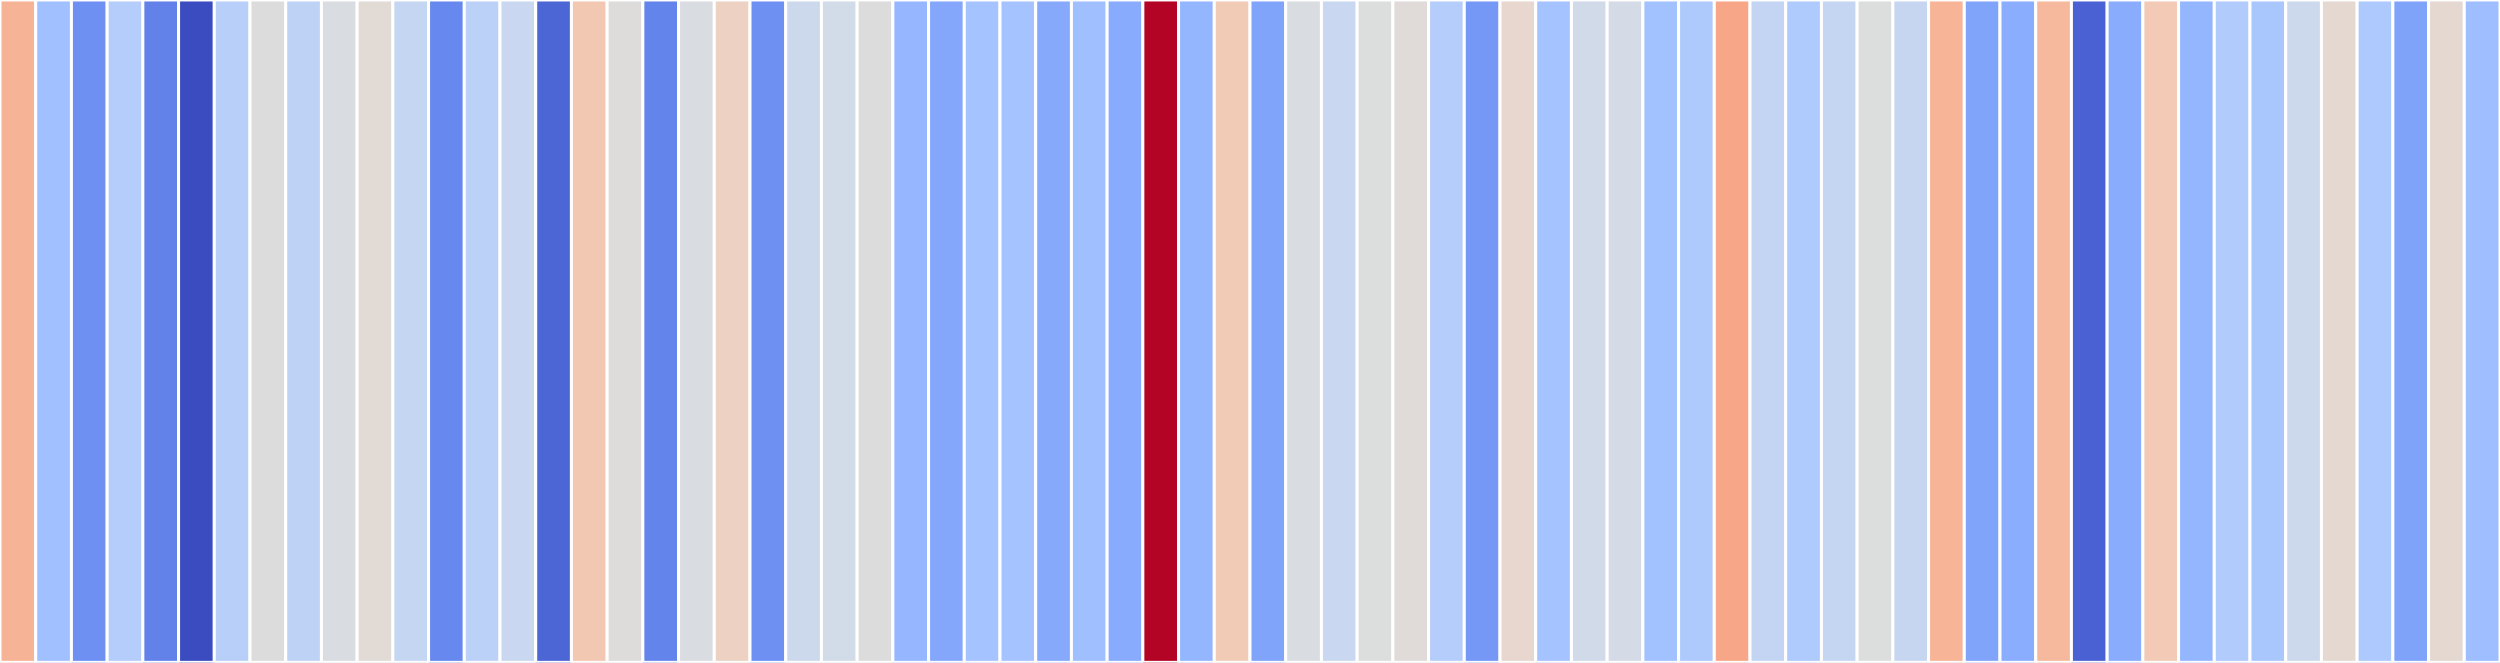
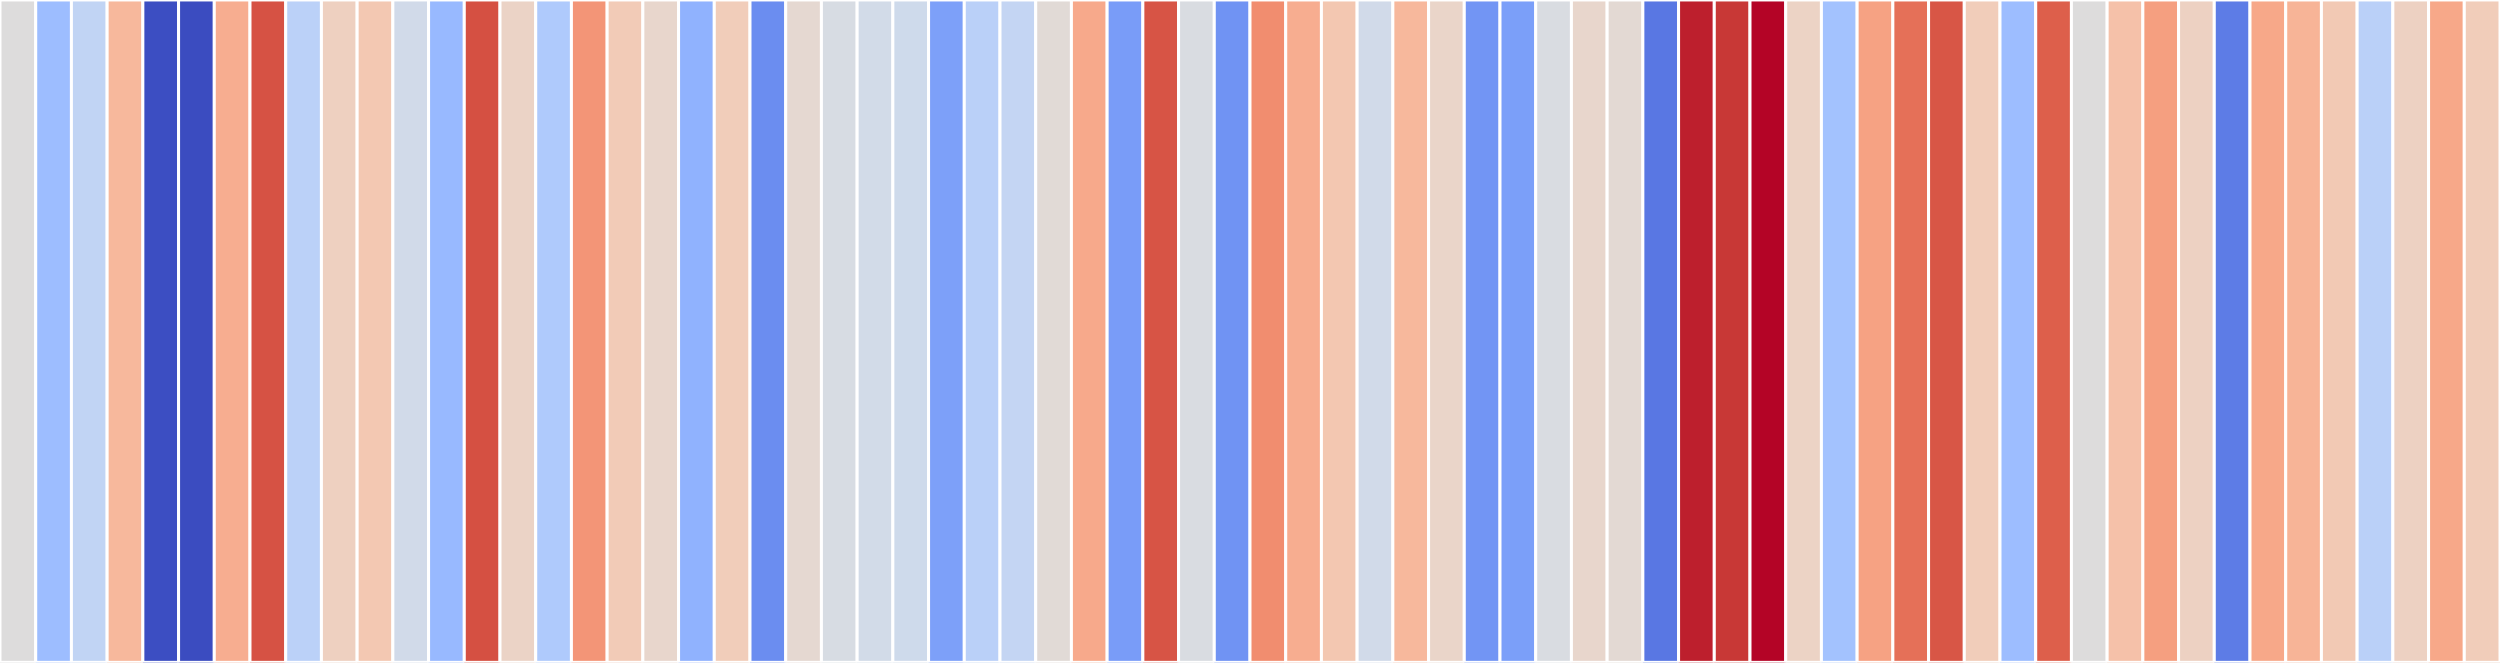
<svg xmlns="http://www.w3.org/2000/svg" width="837pt" height="221.76pt" viewBox="0 0 837 221.76" version="1.1">
  <defs>
    <style type="text/css">*{stroke-linejoin: round; stroke-linecap: butt}</style>
  </defs>
  <g id="figure_1">
    <g id="patch_1">
      <path d="M 0 221.76  L 837 221.76  L 837 0  L 0 0  z " style="fill: #ffffff" />
    </g>
    <g id="axes_1">
      <g id="QuadMesh_1">
-         <path d="M 0 -0  L 11.957 -0  L 11.957 221.76  L 0 221.76  L 0 -0  " clip-path="url(#p73f10090e2)" style="fill: #f7b396; stroke: #ffffff" />
-         <path d="M 11.957 -0  L 23.914 -0  L 23.914 221.76  L 11.957 221.76  L 11.957 -0  " clip-path="url(#p73f10090e2)" style="fill: #a1c0ff; stroke: #ffffff" />
-         <path d="M 23.914 -0  L 35.871 -0  L 35.871 221.76  L 23.914 221.76  L 23.914 -0  " clip-path="url(#p73f10090e2)" style="fill: #6e90f2; stroke: #ffffff" />
-         <path d="M 35.871 -0  L 47.829 -0  L 47.829 221.76  L 35.871 221.76  L 35.871 -0  " clip-path="url(#p73f10090e2)" style="fill: #b5cdfa; stroke: #ffffff" />
-         <path d="M 47.829 -0  L 59.786 -0  L 59.786 221.76  L 47.829 221.76  L 47.829 -0  " clip-path="url(#p73f10090e2)" style="fill: #6282ea; stroke: #ffffff" />
-         <path d="M 59.786 -0  L 71.743 -0  L 71.743 221.76  L 59.786 221.76  L 59.786 -0  " clip-path="url(#p73f10090e2)" style="fill: #3b4cc0; stroke: #ffffff" />
-         <path d="M 71.743 -0  L 83.7 -0  L 83.7 221.76  L 71.743 221.76  L 71.743 -0  " clip-path="url(#p73f10090e2)" style="fill: #b7cff9; stroke: #ffffff" />
-         <path d="M 83.7 -0  L 95.657 -0  L 95.657 221.76  L 83.7 221.76  L 83.7 -0  " clip-path="url(#p73f10090e2)" style="fill: #dddcdc; stroke: #ffffff" />
-         <path d="M 95.657 -0  L 107.614 -0  L 107.614 221.76  L 95.657 221.76  L 95.657 -0  " clip-path="url(#p73f10090e2)" style="fill: #bed2f6; stroke: #ffffff" />
-         <path d="M 107.614 -0  L 119.571 -0  L 119.571 221.76  L 107.614 221.76  L 107.614 -0  " clip-path="url(#p73f10090e2)" style="fill: #d9dce1; stroke: #ffffff" />
-         <path d="M 119.571 -0  L 131.529 -0  L 131.529 221.76  L 119.571 221.76  L 119.571 -0  " clip-path="url(#p73f10090e2)" style="fill: #e2dad5; stroke: #ffffff" />
-         <path d="M 131.529 -0  L 143.486 -0  L 143.486 221.76  L 131.529 221.76  L 131.529 -0  " clip-path="url(#p73f10090e2)" style="fill: #c5d6f2; stroke: #ffffff" />
-         <path d="M 143.486 -0  L 155.443 -0  L 155.443 221.76  L 143.486 221.76  L 143.486 -0  " clip-path="url(#p73f10090e2)" style="fill: #6788ee; stroke: #ffffff" />
-         <path d="M 155.443 -0  L 167.4 -0  L 167.4 221.76  L 155.443 221.76  L 155.443 -0  " clip-path="url(#p73f10090e2)" style="fill: #bbd1f8; stroke: #ffffff" />
-         <path d="M 167.4 -0  L 179.357 -0  L 179.357 221.76  L 167.4 221.76  L 167.4 -0  " clip-path="url(#p73f10090e2)" style="fill: #c9d7f0; stroke: #ffffff" />
-         <path d="M 179.357 -0  L 191.314 -0  L 191.314 221.76  L 179.357 221.76  L 179.357 -0  " clip-path="url(#p73f10090e2)" style="fill: #4c66d6; stroke: #ffffff" />
-         <path d="M 191.314 -0  L 203.271 -0  L 203.271 221.76  L 191.314 221.76  L 191.314 -0  " clip-path="url(#p73f10090e2)" style="fill: #f3c8b2; stroke: #ffffff" />
-         <path d="M 203.271 -0  L 215.229 -0  L 215.229 221.76  L 203.271 221.76  L 203.271 -0  " clip-path="url(#p73f10090e2)" style="fill: #dedcdb; stroke: #ffffff" />
-         <path d="M 215.229 -0  L 227.186 -0  L 227.186 221.76  L 215.229 221.76  L 215.229 -0  " clip-path="url(#p73f10090e2)" style="fill: #6384eb; stroke: #ffffff" />
-         <path d="M 227.186 -0  L 239.143 -0  L 239.143 221.76  L 227.186 221.76  L 227.186 -0  " clip-path="url(#p73f10090e2)" style="fill: #d9dce1; stroke: #ffffff" />
-         <path d="M 239.143 -0  L 251.1 -0  L 251.1 221.76  L 239.143 221.76  L 239.143 -0  " clip-path="url(#p73f10090e2)" style="fill: #edd1c2; stroke: #ffffff" />
-         <path d="M 251.1 -0  L 263.057 -0  L 263.057 221.76  L 251.1 221.76  L 251.1 -0  " clip-path="url(#p73f10090e2)" style="fill: #6e90f2; stroke: #ffffff" />
-         <path d="M 263.057 -0  L 275.014 -0  L 275.014 221.76  L 263.057 221.76  L 263.057 -0  " clip-path="url(#p73f10090e2)" style="fill: #ccd9ed; stroke: #ffffff" />
-         <path d="M 275.014 -0  L 286.971 -0  L 286.971 221.76  L 275.014 221.76  L 275.014 -0  " clip-path="url(#p73f10090e2)" style="fill: #d2dbe8; stroke: #ffffff" />
-         <path d="M 286.971 -0  L 298.929 -0  L 298.929 221.76  L 286.971 221.76  L 286.971 -0  " clip-path="url(#p73f10090e2)" style="fill: #dddcdc; stroke: #ffffff" />
-         <path d="M 298.929 -0  L 310.886 -0  L 310.886 221.76  L 298.929 221.76  L 298.929 -0  " clip-path="url(#p73f10090e2)" style="fill: #96b7ff; stroke: #ffffff" />
-         <path d="M 310.886 -0  L 322.843 -0  L 322.843 221.76  L 310.886 221.76  L 310.886 -0  " clip-path="url(#p73f10090e2)" style="fill: #84a7fc; stroke: #ffffff" />
-         <path d="M 322.843 -0  L 334.8 -0  L 334.8 221.76  L 322.843 221.76  L 322.843 -0  " clip-path="url(#p73f10090e2)" style="fill: #a5c3fe; stroke: #ffffff" />
-         <path d="M 334.8 -0  L 346.757 -0  L 346.757 221.76  L 334.8 221.76  L 334.8 -0  " clip-path="url(#p73f10090e2)" style="fill: #a5c3fe; stroke: #ffffff" />
-         <path d="M 346.757 -0  L 358.714 -0  L 358.714 221.76  L 346.757 221.76  L 346.757 -0  " clip-path="url(#p73f10090e2)" style="fill: #86a9fc; stroke: #ffffff" />
-         <path d="M 358.714 -0  L 370.671 -0  L 370.671 221.76  L 358.714 221.76  L 358.714 -0  " clip-path="url(#p73f10090e2)" style="fill: #9fbfff; stroke: #ffffff" />
-         <path d="M 370.671 -0  L 382.629 -0  L 382.629 221.76  L 370.671 221.76  L 370.671 -0  " clip-path="url(#p73f10090e2)" style="fill: #88abfd; stroke: #ffffff" />
-         <path d="M 382.629 -0  L 394.586 -0  L 394.586 221.76  L 382.629 221.76  L 382.629 -0  " clip-path="url(#p73f10090e2)" style="fill: #b40426; stroke: #ffffff" />
-         <path d="M 394.586 -0  L 406.543 -0  L 406.543 221.76  L 394.586 221.76  L 394.586 -0  " clip-path="url(#p73f10090e2)" style="fill: #94b6ff; stroke: #ffffff" />
-         <path d="M 406.543 -0  L 418.5 -0  L 418.5 221.76  L 406.543 221.76  L 406.543 -0  " clip-path="url(#p73f10090e2)" style="fill: #f2cbb7; stroke: #ffffff" />
-         <path d="M 418.5 -0  L 430.457 -0  L 430.457 221.76  L 418.5 221.76  L 418.5 -0  " clip-path="url(#p73f10090e2)" style="fill: #81a4fb; stroke: #ffffff" />
-         <path d="M 430.457 -0  L 442.414 -0  L 442.414 221.76  L 430.457 221.76  L 430.457 -0  " clip-path="url(#p73f10090e2)" style="fill: #d9dce1; stroke: #ffffff" />
-         <path d="M 442.414 -0  L 454.371 -0  L 454.371 221.76  L 442.414 221.76  L 442.414 -0  " clip-path="url(#p73f10090e2)" style="fill: #c9d7f0; stroke: #ffffff" />
-         <path d="M 454.371 -0  L 466.329 -0  L 466.329 221.76  L 454.371 221.76  L 454.371 -0  " clip-path="url(#p73f10090e2)" style="fill: #dcdddd; stroke: #ffffff" />
-         <path d="M 466.329 -0  L 478.286 -0  L 478.286 221.76  L 466.329 221.76  L 466.329 -0  " clip-path="url(#p73f10090e2)" style="fill: #e0dbd8; stroke: #ffffff" />
-         <path d="M 478.286 -0  L 490.243 -0  L 490.243 221.76  L 478.286 221.76  L 478.286 -0  " clip-path="url(#p73f10090e2)" style="fill: #b5cdfa; stroke: #ffffff" />
-         <path d="M 490.243 -0  L 502.2 -0  L 502.2 221.76  L 490.243 221.76  L 490.243 -0  " clip-path="url(#p73f10090e2)" style="fill: #7597f6; stroke: #ffffff" />
-         <path d="M 502.2 -0  L 514.157 -0  L 514.157 221.76  L 502.2 221.76  L 502.2 -0  " clip-path="url(#p73f10090e2)" style="fill: #e7d7ce; stroke: #ffffff" />
-         <path d="M 514.157 -0  L 526.114 -0  L 526.114 221.76  L 514.157 221.76  L 514.157 -0  " clip-path="url(#p73f10090e2)" style="fill: #a5c3fe; stroke: #ffffff" />
-         <path d="M 526.114 -0  L 538.071 -0  L 538.071 221.76  L 526.114 221.76  L 526.114 -0  " clip-path="url(#p73f10090e2)" style="fill: #d1dae9; stroke: #ffffff" />
-         <path d="M 538.071 -0  L 550.029 -0  L 550.029 221.76  L 538.071 221.76  L 538.071 -0  " clip-path="url(#p73f10090e2)" style="fill: #d4dbe6; stroke: #ffffff" />
-         <path d="M 550.029 -0  L 561.986 -0  L 561.986 221.76  L 550.029 221.76  L 550.029 -0  " clip-path="url(#p73f10090e2)" style="fill: #a2c1ff; stroke: #ffffff" />
-         <path d="M 561.986 -0  L 573.943 -0  L 573.943 221.76  L 561.986 221.76  L 561.986 -0  " clip-path="url(#p73f10090e2)" style="fill: #aec9fc; stroke: #ffffff" />
-         <path d="M 573.943 -0  L 585.9 -0  L 585.9 221.76  L 573.943 221.76  L 573.943 -0  " clip-path="url(#p73f10090e2)" style="fill: #f7a688; stroke: #ffffff" />
-         <path d="M 585.9 -0  L 597.857 -0  L 597.857 221.76  L 585.9 221.76  L 585.9 -0  " clip-path="url(#p73f10090e2)" style="fill: #c4d5f3; stroke: #ffffff" />
-         <path d="M 597.857 -0  L 609.814 -0  L 609.814 221.76  L 597.857 221.76  L 597.857 -0  " clip-path="url(#p73f10090e2)" style="fill: #afcafc; stroke: #ffffff" />
-         <path d="M 609.814 -0  L 621.771 -0  L 621.771 221.76  L 609.814 221.76  L 609.814 -0  " clip-path="url(#p73f10090e2)" style="fill: #c5d6f2; stroke: #ffffff" />
-         <path d="M 621.771 -0  L 633.729 -0  L 633.729 221.76  L 621.771 221.76  L 621.771 -0  " clip-path="url(#p73f10090e2)" style="fill: #dcdddd; stroke: #ffffff" />
-         <path d="M 633.729 -0  L 645.686 -0  L 645.686 221.76  L 633.729 221.76  L 633.729 -0  " clip-path="url(#p73f10090e2)" style="fill: #c6d6f1; stroke: #ffffff" />
-         <path d="M 645.686 -0  L 657.643 -0  L 657.643 221.76  L 645.686 221.76  L 645.686 -0  " clip-path="url(#p73f10090e2)" style="fill: #f7b497; stroke: #ffffff" />
-         <path d="M 657.643 -0  L 669.6 -0  L 669.6 221.76  L 657.643 221.76  L 657.643 -0  " clip-path="url(#p73f10090e2)" style="fill: #81a4fb; stroke: #ffffff" />
-         <path d="M 669.6 -0  L 681.557 -0  L 681.557 221.76  L 669.6 221.76  L 669.6 -0  " clip-path="url(#p73f10090e2)" style="fill: #8badfd; stroke: #ffffff" />
-         <path d="M 681.557 -0  L 693.514 -0  L 693.514 221.76  L 681.557 221.76  L 681.557 -0  " clip-path="url(#p73f10090e2)" style="fill: #f7b99e; stroke: #ffffff" />
-         <path d="M 693.514 -0  L 705.471 -0  L 705.471 221.76  L 693.514 221.76  L 693.514 -0  " clip-path="url(#p73f10090e2)" style="fill: #4961d2; stroke: #ffffff" />
-         <path d="M 705.471 -0  L 717.429 -0  L 717.429 221.76  L 705.471 221.76  L 705.471 -0  " clip-path="url(#p73f10090e2)" style="fill: #89acfd; stroke: #ffffff" />
-         <path d="M 717.429 -0  L 729.386 -0  L 729.386 221.76  L 717.429 221.76  L 717.429 -0  " clip-path="url(#p73f10090e2)" style="fill: #f2cab5; stroke: #ffffff" />
-         <path d="M 729.386 -0  L 741.343 -0  L 741.343 221.76  L 729.386 221.76  L 729.386 -0  " clip-path="url(#p73f10090e2)" style="fill: #94b6ff; stroke: #ffffff" />
-         <path d="M 741.343 -0  L 753.3 -0  L 753.3 221.76  L 741.343 221.76  L 741.343 -0  " clip-path="url(#p73f10090e2)" style="fill: #b1cbfc; stroke: #ffffff" />
-         <path d="M 753.3 -0  L 765.257 -0  L 765.257 221.76  L 753.3 221.76  L 753.3 -0  " clip-path="url(#p73f10090e2)" style="fill: #a9c6fd; stroke: #ffffff" />
-         <path d="M 765.257 -0  L 777.214 -0  L 777.214 221.76  L 765.257 221.76  L 765.257 -0  " clip-path="url(#p73f10090e2)" style="fill: #ccd9ed; stroke: #ffffff" />
-         <path d="M 777.214 -0  L 789.171 -0  L 789.171 221.76  L 777.214 221.76  L 777.214 -0  " clip-path="url(#p73f10090e2)" style="fill: #e5d8d1; stroke: #ffffff" />
-         <path d="M 789.171 -0  L 801.129 -0  L 801.129 221.76  L 789.171 221.76  L 789.171 -0  " clip-path="url(#p73f10090e2)" style="fill: #adc9fd; stroke: #ffffff" />
-         <path d="M 801.129 -0  L 813.086 -0  L 813.086 221.76  L 801.129 221.76  L 801.129 -0  " clip-path="url(#p73f10090e2)" style="fill: #80a3fa; stroke: #ffffff" />
-         <path d="M 813.086 -0  L 825.043 -0  L 825.043 221.76  L 813.086 221.76  L 813.086 -0  " clip-path="url(#p73f10090e2)" style="fill: #e5d8d1; stroke: #ffffff" />
-         <path d="M 825.043 -0  L 837 -0  L 837 221.76  L 825.043 221.76  L 825.043 -0  " clip-path="url(#p73f10090e2)" style="fill: #9ebeff; stroke: #ffffff" />
+         <path d="M 0 -0  L 11.957 -0  L 11.957 221.76  L 0 221.76  L 0 -0  " clip-path="url(#pc4183d82fb)" style="fill: #dddcdc; stroke: #ffffff" />
+         <path d="M 11.957 -0  L 23.914 -0  L 23.914 221.76  L 11.957 221.76  L 11.957 -0  " clip-path="url(#pc4183d82fb)" style="fill: #9dbdff; stroke: #ffffff" />
+         <path d="M 23.914 -0  L 35.871 -0  L 35.871 221.76  L 23.914 221.76  L 23.914 -0  " clip-path="url(#pc4183d82fb)" style="fill: #c1d4f4; stroke: #ffffff" />
+         <path d="M 35.871 -0  L 47.829 -0  L 47.829 221.76  L 35.871 221.76  L 35.871 -0  " clip-path="url(#pc4183d82fb)" style="fill: #f7b89c; stroke: #ffffff" />
+         <path d="M 47.829 -0  L 59.786 -0  L 59.786 221.76  L 47.829 221.76  L 47.829 -0  " clip-path="url(#pc4183d82fb)" style="fill: #3c4ec2; stroke: #ffffff" />
+         <path d="M 59.786 -0  L 71.743 -0  L 71.743 221.76  L 59.786 221.76  L 59.786 -0  " clip-path="url(#pc4183d82fb)" style="fill: #3b4cc0; stroke: #ffffff" />
+         <path d="M 71.743 -0  L 83.7 -0  L 83.7 221.76  L 71.743 221.76  L 71.743 -0  " clip-path="url(#pc4183d82fb)" style="fill: #f7ad90; stroke: #ffffff" />
+         <path d="M 83.7 -0  L 95.657 -0  L 95.657 221.76  L 83.7 221.76  L 83.7 -0  " clip-path="url(#pc4183d82fb)" style="fill: #d65244; stroke: #ffffff" />
+         <path d="M 95.657 -0  L 107.614 -0  L 107.614 221.76  L 95.657 221.76  L 95.657 -0  " clip-path="url(#pc4183d82fb)" style="fill: #bbd1f8; stroke: #ffffff" />
+         <path d="M 107.614 -0  L 119.571 -0  L 119.571 221.76  L 107.614 221.76  L 107.614 -0  " clip-path="url(#pc4183d82fb)" style="fill: #eed0c0; stroke: #ffffff" />
+         <path d="M 119.571 -0  L 131.529 -0  L 131.529 221.76  L 119.571 221.76  L 119.571 -0  " clip-path="url(#pc4183d82fb)" style="fill: #f3c8b2; stroke: #ffffff" />
+         <path d="M 131.529 -0  L 143.486 -0  L 143.486 221.76  L 131.529 221.76  L 131.529 -0  " clip-path="url(#pc4183d82fb)" style="fill: #d1dae9; stroke: #ffffff" />
+         <path d="M 143.486 -0  L 155.443 -0  L 155.443 221.76  L 143.486 221.76  L 143.486 -0  " clip-path="url(#pc4183d82fb)" style="fill: #98b9ff; stroke: #ffffff" />
+         <path d="M 155.443 -0  L 167.4 -0  L 167.4 221.76  L 155.443 221.76  L 155.443 -0  " clip-path="url(#pc4183d82fb)" style="fill: #d55042; stroke: #ffffff" />
+         <path d="M 167.4 -0  L 179.357 -0  L 179.357 221.76  L 167.4 221.76  L 167.4 -0  " clip-path="url(#pc4183d82fb)" style="fill: #ebd3c6; stroke: #ffffff" />
+         <path d="M 179.357 -0  L 191.314 -0  L 191.314 221.76  L 179.357 221.76  L 179.357 -0  " clip-path="url(#pc4183d82fb)" style="fill: #afcafc; stroke: #ffffff" />
+         <path d="M 191.314 -0  L 203.271 -0  L 203.271 221.76  L 191.314 221.76  L 191.314 -0  " clip-path="url(#pc4183d82fb)" style="fill: #f39577; stroke: #ffffff" />
+         <path d="M 203.271 -0  L 215.229 -0  L 215.229 221.76  L 203.271 221.76  L 203.271 -0  " clip-path="url(#pc4183d82fb)" style="fill: #f2cbb7; stroke: #ffffff" />
+         <path d="M 215.229 -0  L 227.186 -0  L 227.186 221.76  L 215.229 221.76  L 215.229 -0  " clip-path="url(#pc4183d82fb)" style="fill: #e8d6cc; stroke: #ffffff" />
+         <path d="M 227.186 -0  L 239.143 -0  L 239.143 221.76  L 227.186 221.76  L 227.186 -0  " clip-path="url(#pc4183d82fb)" style="fill: #90b2fe; stroke: #ffffff" />
+         <path d="M 239.143 -0  L 251.1 -0  L 251.1 221.76  L 239.143 221.76  L 239.143 -0  " clip-path="url(#pc4183d82fb)" style="fill: #f1cdba; stroke: #ffffff" />
+         <path d="M 251.1 -0  L 263.057 -0  L 263.057 221.76  L 251.1 221.76  L 251.1 -0  " clip-path="url(#pc4183d82fb)" style="fill: #6b8df0; stroke: #ffffff" />
+         <path d="M 263.057 -0  L 275.014 -0  L 275.014 221.76  L 263.057 221.76  L 263.057 -0  " clip-path="url(#pc4183d82fb)" style="fill: #e5d8d1; stroke: #ffffff" />
+         <path d="M 275.014 -0  L 286.971 -0  L 286.971 221.76  L 275.014 221.76  L 275.014 -0  " clip-path="url(#pc4183d82fb)" style="fill: #d7dce3; stroke: #ffffff" />
+         <path d="M 286.971 -0  L 298.929 -0  L 298.929 221.76  L 286.971 221.76  L 286.971 -0  " clip-path="url(#pc4183d82fb)" style="fill: #d2dbe8; stroke: #ffffff" />
+         <path d="M 298.929 -0  L 310.886 -0  L 310.886 221.76  L 298.929 221.76  L 298.929 -0  " clip-path="url(#pc4183d82fb)" style="fill: #cedaeb; stroke: #ffffff" />
+         <path d="M 310.886 -0  L 322.843 -0  L 322.843 221.76  L 310.886 221.76  L 310.886 -0  " clip-path="url(#pc4183d82fb)" style="fill: #7da0f9; stroke: #ffffff" />
+         <path d="M 322.843 -0  L 334.8 -0  L 334.8 221.76  L 322.843 221.76  L 322.843 -0  " clip-path="url(#pc4183d82fb)" style="fill: #bad0f8; stroke: #ffffff" />
+         <path d="M 334.8 -0  L 346.757 -0  L 346.757 221.76  L 334.8 221.76  L 334.8 -0  " clip-path="url(#pc4183d82fb)" style="fill: #c4d5f3; stroke: #ffffff" />
+         <path d="M 346.757 -0  L 358.714 -0  L 358.714 221.76  L 346.757 221.76  L 346.757 -0  " clip-path="url(#pc4183d82fb)" style="fill: #e1dad6; stroke: #ffffff" />
+         <path d="M 358.714 -0  L 370.671 -0  L 370.671 221.76  L 358.714 221.76  L 358.714 -0  " clip-path="url(#pc4183d82fb)" style="fill: #f7a98b; stroke: #ffffff" />
+         <path d="M 370.671 -0  L 382.629 -0  L 382.629 221.76  L 370.671 221.76  L 370.671 -0  " clip-path="url(#pc4183d82fb)" style="fill: #799cf8; stroke: #ffffff" />
+         <path d="M 382.629 -0  L 394.586 -0  L 394.586 221.76  L 382.629 221.76  L 382.629 -0  " clip-path="url(#pc4183d82fb)" style="fill: #d75445; stroke: #ffffff" />
+         <path d="M 394.586 -0  L 406.543 -0  L 406.543 221.76  L 394.586 221.76  L 394.586 -0  " clip-path="url(#pc4183d82fb)" style="fill: #d9dce1; stroke: #ffffff" />
+         <path d="M 406.543 -0  L 418.5 -0  L 418.5 221.76  L 406.543 221.76  L 406.543 -0  " clip-path="url(#pc4183d82fb)" style="fill: #7093f3; stroke: #ffffff" />
+         <path d="M 418.5 -0  L 430.457 -0  L 430.457 221.76  L 418.5 221.76  L 418.5 -0  " clip-path="url(#pc4183d82fb)" style="fill: #f18d6f; stroke: #ffffff" />
+         <path d="M 430.457 -0  L 442.414 -0  L 442.414 221.76  L 430.457 221.76  L 430.457 -0  " clip-path="url(#pc4183d82fb)" style="fill: #f7ad90; stroke: #ffffff" />
+         <path d="M 442.414 -0  L 454.371 -0  L 454.371 221.76  L 442.414 221.76  L 442.414 -0  " clip-path="url(#pc4183d82fb)" style="fill: #f3c7b1; stroke: #ffffff" />
+         <path d="M 454.371 -0  L 466.329 -0  L 466.329 221.76  L 454.371 221.76  L 454.371 -0  " clip-path="url(#pc4183d82fb)" style="fill: #d1dae9; stroke: #ffffff" />
+         <path d="M 466.329 -0  L 478.286 -0  L 478.286 221.76  L 466.329 221.76  L 466.329 -0  " clip-path="url(#pc4183d82fb)" style="fill: #f7b89c; stroke: #ffffff" />
+         <path d="M 478.286 -0  L 490.243 -0  L 490.243 221.76  L 478.286 221.76  L 478.286 -0  " clip-path="url(#pc4183d82fb)" style="fill: #ead5c9; stroke: #ffffff" />
+         <path d="M 490.243 -0  L 502.2 -0  L 502.2 221.76  L 490.243 221.76  L 490.243 -0  " clip-path="url(#pc4183d82fb)" style="fill: #7295f4; stroke: #ffffff" />
+         <path d="M 502.2 -0  L 514.157 -0  L 514.157 221.76  L 502.2 221.76  L 502.2 -0  " clip-path="url(#pc4183d82fb)" style="fill: #7b9ff9; stroke: #ffffff" />
+         <path d="M 514.157 -0  L 526.114 -0  L 526.114 221.76  L 514.157 221.76  L 514.157 -0  " clip-path="url(#pc4183d82fb)" style="fill: #d9dce1; stroke: #ffffff" />
+         <path d="M 526.114 -0  L 538.071 -0  L 538.071 221.76  L 526.114 221.76  L 526.114 -0  " clip-path="url(#pc4183d82fb)" style="fill: #e8d6cc; stroke: #ffffff" />
+         <path d="M 538.071 -0  L 550.029 -0  L 550.029 221.76  L 538.071 221.76  L 538.071 -0  " clip-path="url(#pc4183d82fb)" style="fill: #e3d9d3; stroke: #ffffff" />
+         <path d="M 550.029 -0  L 561.986 -0  L 561.986 221.76  L 550.029 221.76  L 550.029 -0  " clip-path="url(#pc4183d82fb)" style="fill: #5977e3; stroke: #ffffff" />
+         <path d="M 561.986 -0  L 573.943 -0  L 573.943 221.76  L 561.986 221.76  L 561.986 -0  " clip-path="url(#pc4183d82fb)" style="fill: #bd1f2d; stroke: #ffffff" />
+         <path d="M 573.943 -0  L 585.9 -0  L 585.9 221.76  L 573.943 221.76  L 573.943 -0  " clip-path="url(#pc4183d82fb)" style="fill: #c83836; stroke: #ffffff" />
+         <path d="M 585.9 -0  L 597.857 -0  L 597.857 221.76  L 585.9 221.76  L 585.9 -0  " clip-path="url(#pc4183d82fb)" style="fill: #b40426; stroke: #ffffff" />
+         <path d="M 597.857 -0  L 609.814 -0  L 609.814 221.76  L 597.857 221.76  L 597.857 -0  " clip-path="url(#pc4183d82fb)" style="fill: #ecd3c5; stroke: #ffffff" />
+         <path d="M 609.814 -0  L 621.771 -0  L 621.771 221.76  L 609.814 221.76  L 609.814 -0  " clip-path="url(#pc4183d82fb)" style="fill: #a3c2fe; stroke: #ffffff" />
+         <path d="M 621.771 -0  L 633.729 -0  L 633.729 221.76  L 621.771 221.76  L 621.771 -0  " clip-path="url(#pc4183d82fb)" style="fill: #f6a283; stroke: #ffffff" />
+         <path d="M 633.729 -0  L 645.686 -0  L 645.686 221.76  L 633.729 221.76  L 633.729 -0  " clip-path="url(#pc4183d82fb)" style="fill: #e57058; stroke: #ffffff" />
+         <path d="M 645.686 -0  L 657.643 -0  L 657.643 221.76  L 645.686 221.76  L 645.686 -0  " clip-path="url(#pc4183d82fb)" style="fill: #d85646; stroke: #ffffff" />
+         <path d="M 657.643 -0  L 669.6 -0  L 669.6 221.76  L 657.643 221.76  L 657.643 -0  " clip-path="url(#pc4183d82fb)" style="fill: #f1cdba; stroke: #ffffff" />
+         <path d="M 669.6 -0  L 681.557 -0  L 681.557 221.76  L 669.6 221.76  L 669.6 -0  " clip-path="url(#pc4183d82fb)" style="fill: #9dbdff; stroke: #ffffff" />
+         <path d="M 681.557 -0  L 693.514 -0  L 693.514 221.76  L 681.557 221.76  L 681.557 -0  " clip-path="url(#pc4183d82fb)" style="fill: #dd5f4b; stroke: #ffffff" />
+         <path d="M 693.514 -0  L 705.471 -0  L 705.471 221.76  L 693.514 221.76  L 693.514 -0  " clip-path="url(#pc4183d82fb)" style="fill: #dddcdc; stroke: #ffffff" />
+         <path d="M 705.471 -0  L 717.429 -0  L 717.429 221.76  L 705.471 221.76  L 705.471 -0  " clip-path="url(#pc4183d82fb)" style="fill: #f5c1a9; stroke: #ffffff" />
+         <path d="M 717.429 -0  L 729.386 -0  L 729.386 221.76  L 717.429 221.76  L 717.429 -0  " clip-path="url(#pc4183d82fb)" style="fill: #f59f80; stroke: #ffffff" />
+         <path d="M 729.386 -0  L 741.343 -0  L 741.343 221.76  L 729.386 221.76  L 729.386 -0  " clip-path="url(#pc4183d82fb)" style="fill: #edd1c2; stroke: #ffffff" />
+         <path d="M 741.343 -0  L 753.3 -0  L 753.3 221.76  L 741.343 221.76  L 741.343 -0  " clip-path="url(#pc4183d82fb)" style="fill: #5d7ce6; stroke: #ffffff" />
+         <path d="M 753.3 -0  L 765.257 -0  L 765.257 221.76  L 753.3 221.76  L 753.3 -0  " clip-path="url(#pc4183d82fb)" style="fill: #f7a889; stroke: #ffffff" />
+         <path d="M 765.257 -0  L 777.214 -0  L 777.214 221.76  L 765.257 221.76  L 765.257 -0  " clip-path="url(#pc4183d82fb)" style="fill: #f7b497; stroke: #ffffff" />
+         <path d="M 777.214 -0  L 789.171 -0  L 789.171 221.76  L 777.214 221.76  L 777.214 -0  " clip-path="url(#pc4183d82fb)" style="fill: #f2c9b4; stroke: #ffffff" />
+         <path d="M 789.171 -0  L 801.129 -0  L 801.129 221.76  L 789.171 221.76  L 789.171 -0  " clip-path="url(#pc4183d82fb)" style="fill: #bad0f8; stroke: #ffffff" />
+         <path d="M 801.129 -0  L 813.086 -0  L 813.086 221.76  L 801.129 221.76  L 801.129 -0  " clip-path="url(#pc4183d82fb)" style="fill: #edd1c2; stroke: #ffffff" />
+         <path d="M 813.086 -0  L 825.043 -0  L 825.043 221.76  L 813.086 221.76  L 813.086 -0  " clip-path="url(#pc4183d82fb)" style="fill: #f7a889; stroke: #ffffff" />
+         <path d="M 825.043 -0  L 837 -0  L 837 221.76  L 825.043 221.76  L 825.043 -0  " clip-path="url(#pc4183d82fb)" style="fill: #f1cdba; stroke: #ffffff" />
      </g>
    </g>
  </g>
  <defs>
-     <clipPath id="p73f10090e2">
+     <clipPath id="pc4183d82fb">
      <rect x="0" y="-0" width="837" height="221.76" />
    </clipPath>
  </defs>
</svg>
